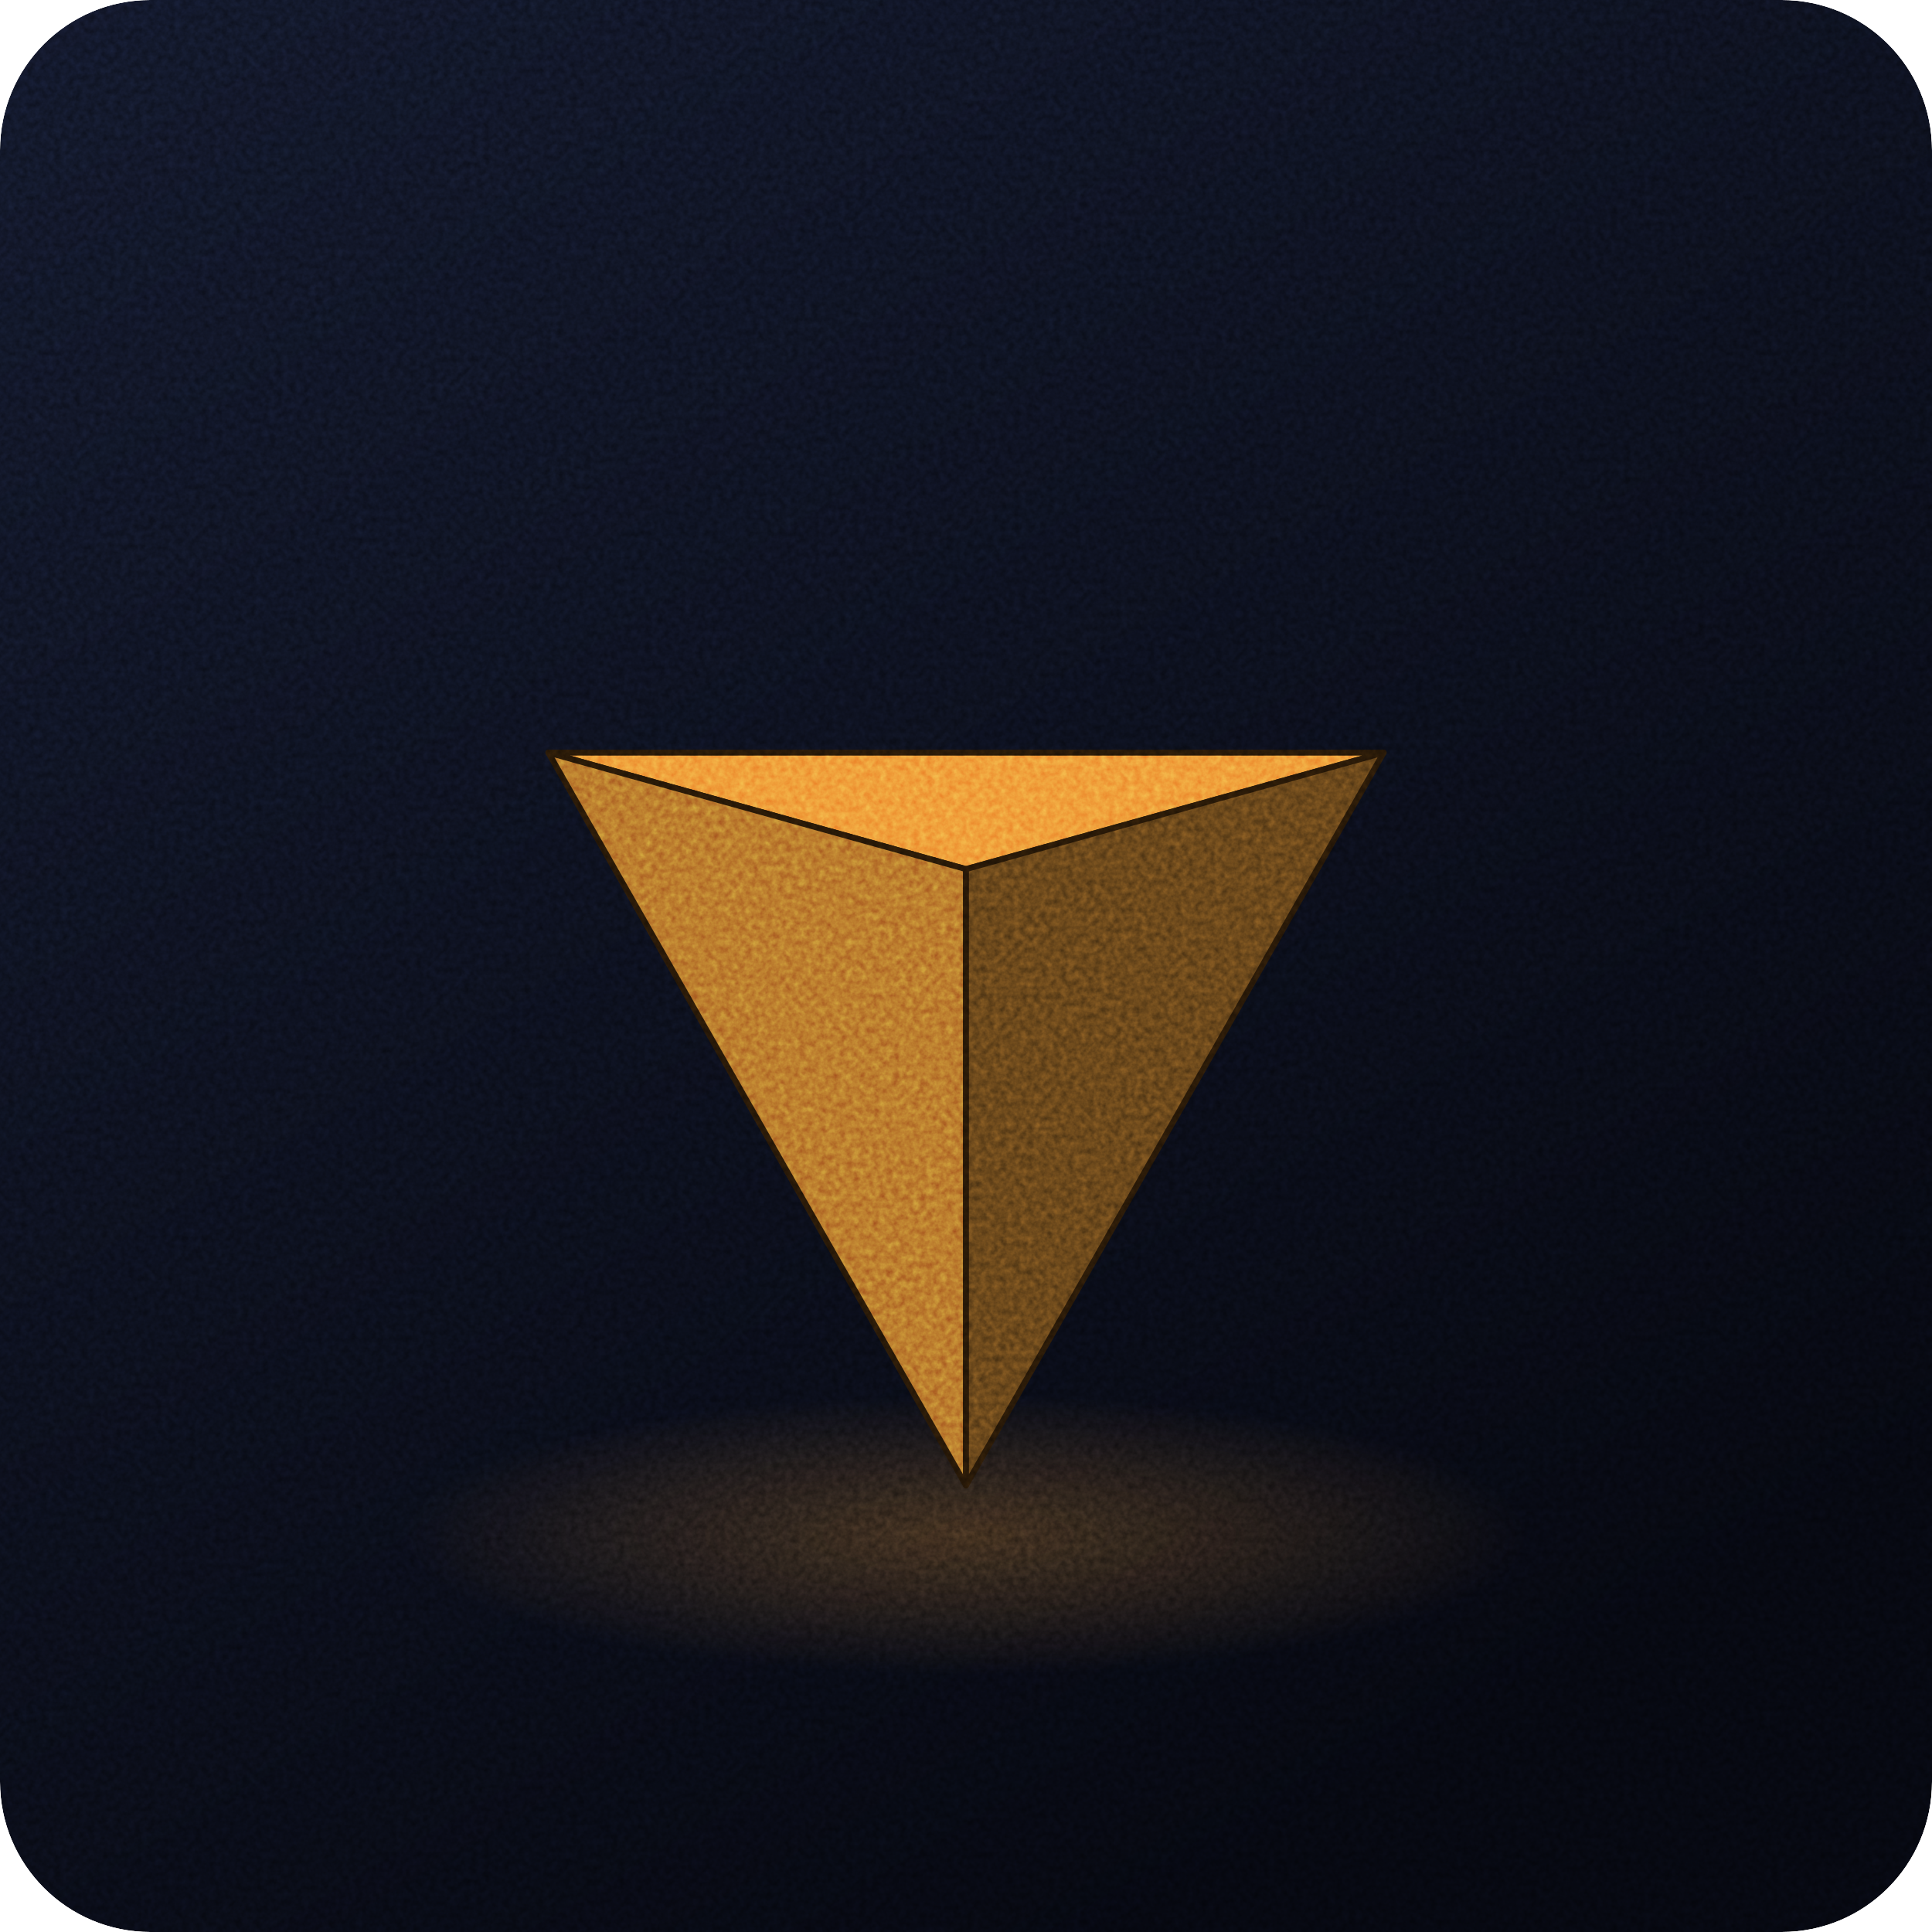
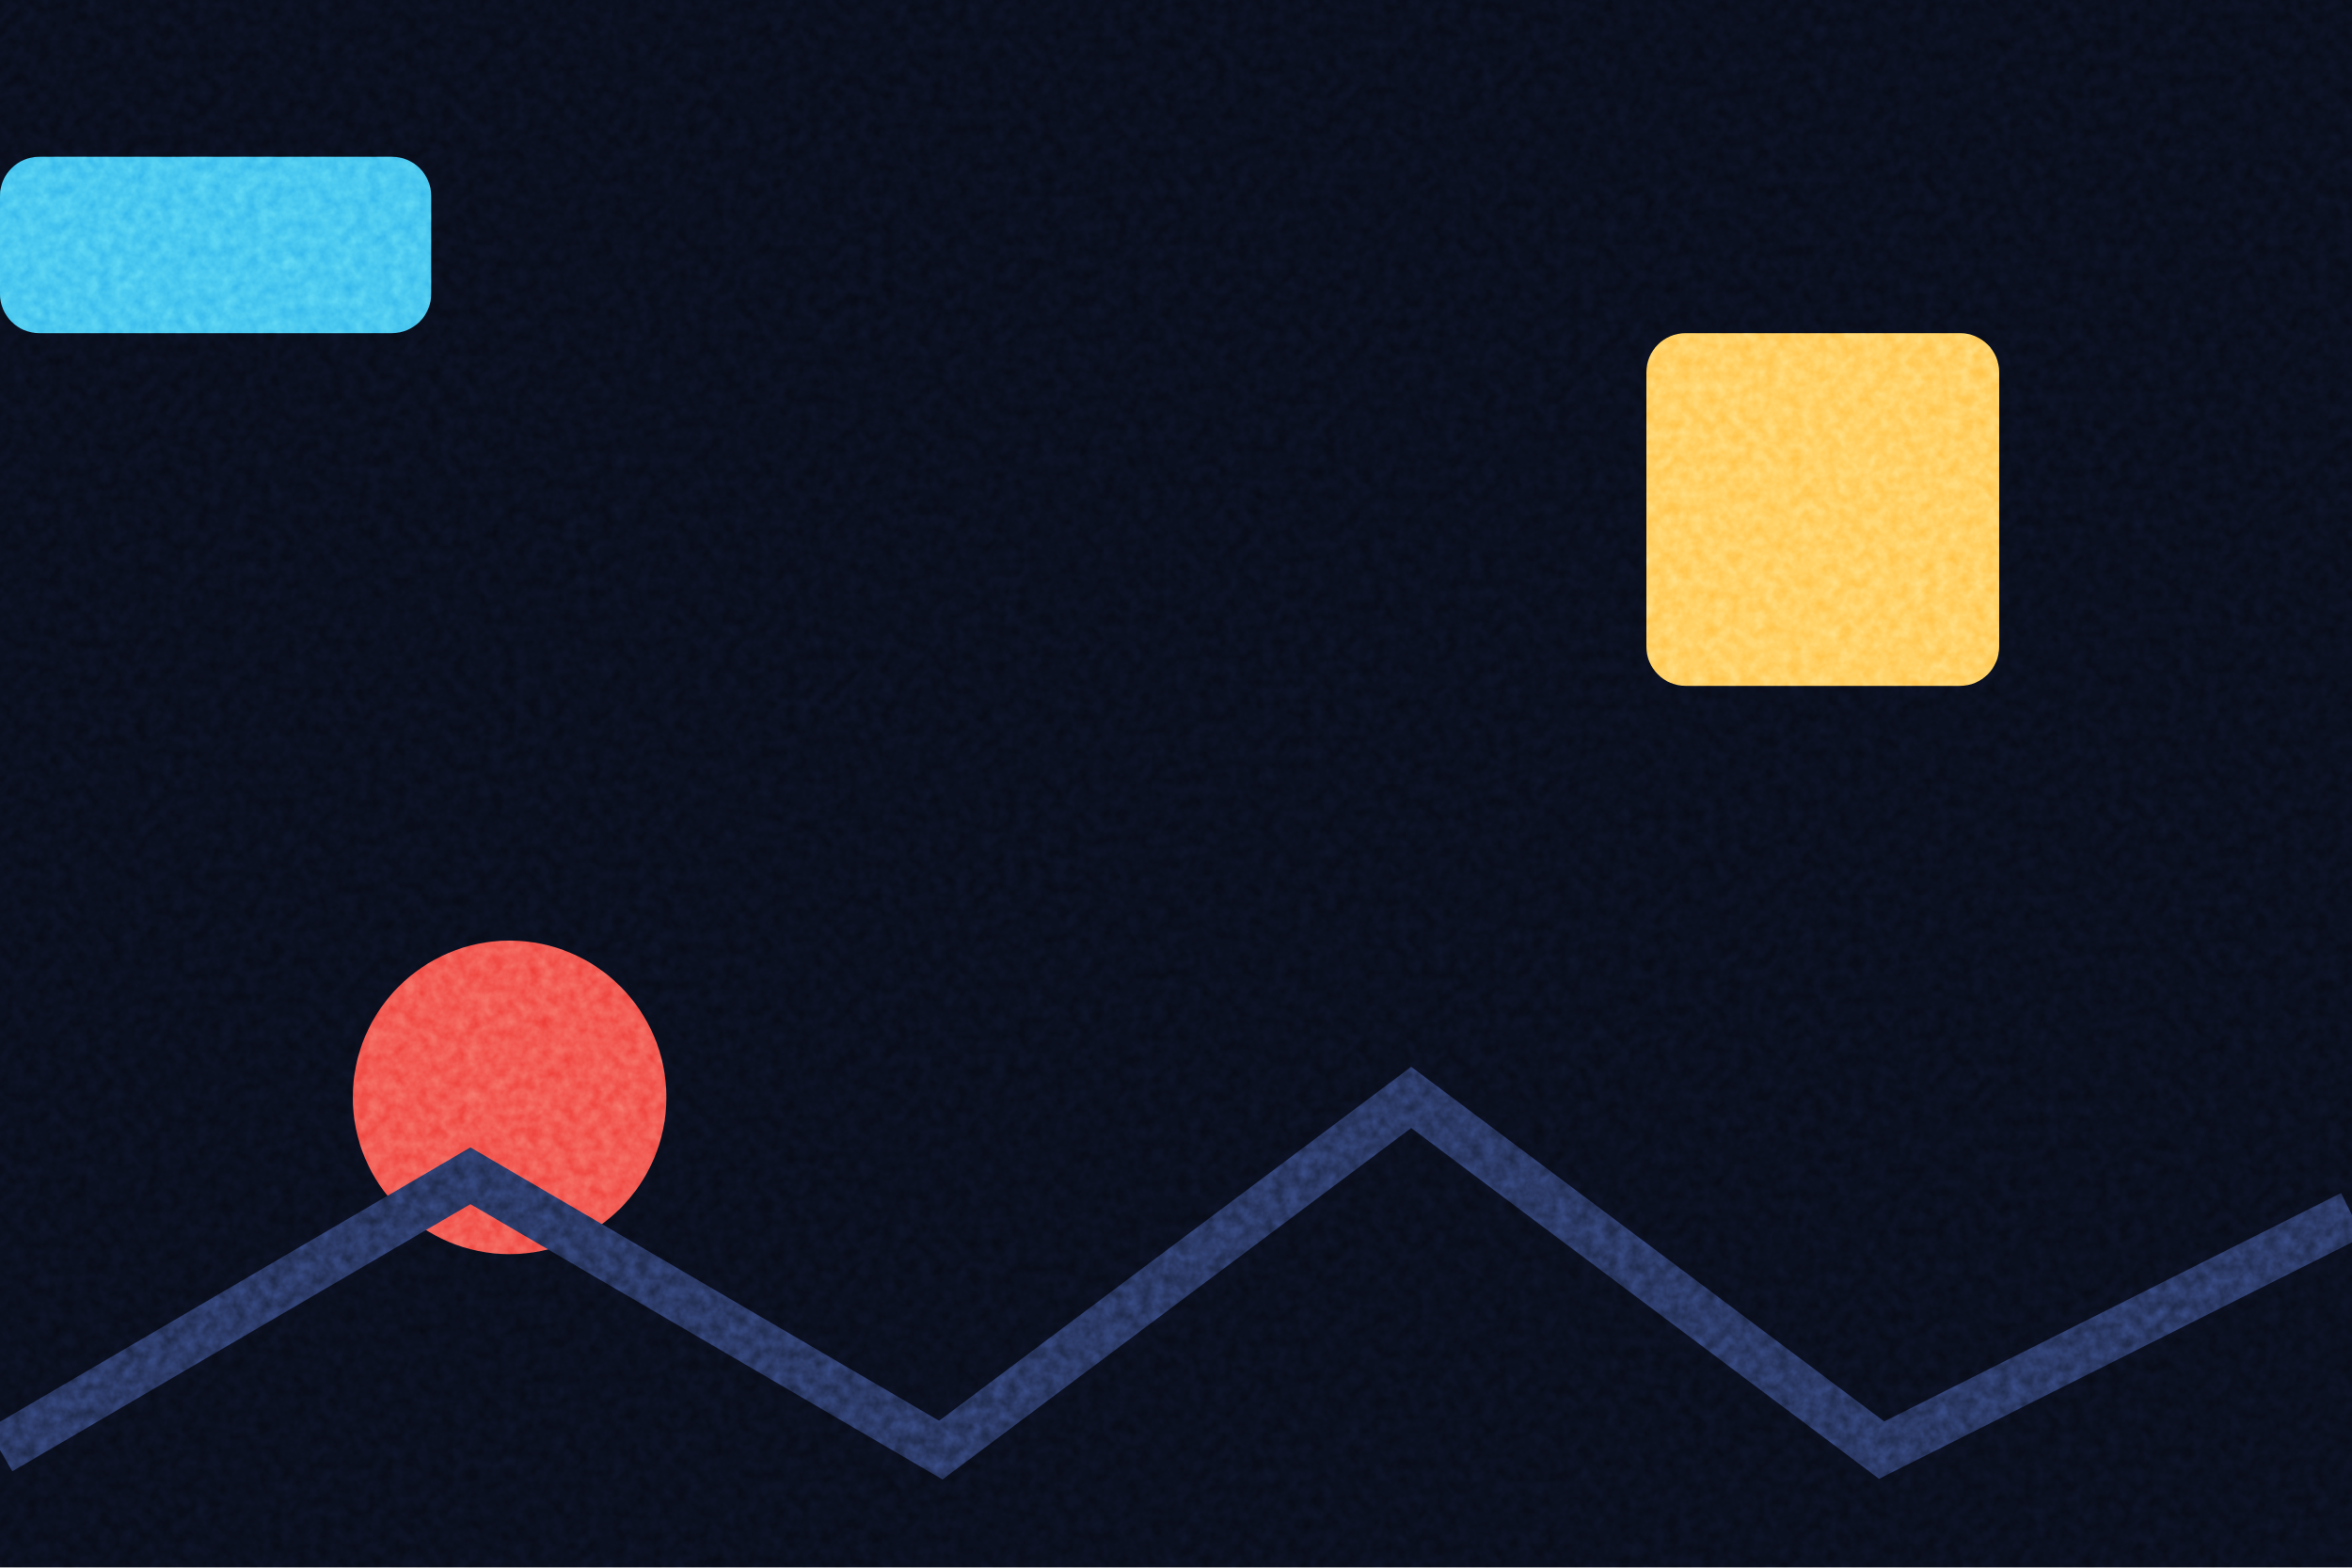
- <svg xmlns="http://www.w3.org/2000/svg" viewBox="0 0 360 360" width="360" height="360">
+ <svg xmlns="http://www.w3.org/2000/svg" viewBox="0 0 240 160" width="240" height="160">
  <defs>
-     <linearGradient id="backdrop" x1="0" y1="0" x2="0.6" y2="1">
-       <stop offset="0" stop-color="#141a2e" />
-       <stop offset="1" stop-color="#070912" />
-     </linearGradient>
-     <radialGradient id="pool" cx="0.5" cy="0.5" r="0.5">
-       <stop offset="0" stop-color="#f0a13c" stop-opacity="0.26" />
-       <stop offset="1" stop-color="#f0a13c" stop-opacity="0" />
-     </radialGradient>
-   </defs>
-   <defs>
-     <filter id="vctrfx-d2fmiv-filter-0" color-interpolation-filters="sRGB">
-       <feTurbulence type="fractalNoise" baseFrequency="0.8" numOctaves="3" stitchTiles="stitch" seed="360" result="vctrfx-d2fmiv-grain-noise-0" />
-       <feColorMatrix in="vctrfx-d2fmiv-grain-noise-0" type="saturate" values="0" result="vctrfx-d2fmiv-grain-mono-0" />
-       <feComponentTransfer in="vctrfx-d2fmiv-grain-mono-0" result="vctrfx-d2fmiv-grain-level-0">
+     <filter id="vctrfx-czbjy9-filter-0" color-interpolation-filters="sRGB">
+       <feTurbulence type="fractalNoise" baseFrequency="0.8" numOctaves="3" stitchTiles="stitch" seed="360" result="vctrfx-czbjy9-grain-noise-0" />
+       <feColorMatrix in="vctrfx-czbjy9-grain-noise-0" type="saturate" values="0" result="vctrfx-czbjy9-grain-mono-0" />
+       <feComponentTransfer in="vctrfx-czbjy9-grain-mono-0" result="vctrfx-czbjy9-grain-level-0">
        <feFuncR type="linear" slope="0.5" intercept="0.25" />
        <feFuncG type="linear" slope="0.5" intercept="0.25" />
        <feFuncB type="linear" slope="0.5" intercept="0.25" />
        <feFuncA type="table" tableValues="1 1" />
      </feComponentTransfer>
-       <feBlend in="vctrfx-d2fmiv-grain-level-0" in2="SourceGraphic" mode="overlay" result="vctrfx-d2fmiv-grain-blend-0" />
-       <feComposite in="vctrfx-d2fmiv-grain-blend-0" in2="SourceGraphic" operator="in" result="vctrfx-out-0" />
+       <feBlend in="vctrfx-czbjy9-grain-level-0" in2="SourceGraphic" mode="overlay" result="vctrfx-czbjy9-grain-blend-0" />
+       <feComposite in="vctrfx-czbjy9-grain-blend-0" in2="SourceGraphic" operator="in" result="vctrfx-out-0" />
    </filter>
-     <clipPath id="vctrfx-d2fmiv-clip" clipPathUnits="userSpaceOnUse">
-       <rect width="360" height="360" rx="28" />
+     <clipPath id="vctrfx-czbjy9-clip" clipPathUnits="userSpaceOnUse">
+       <rect width="240" height="160" />
    </clipPath>
  </defs>
-   <g filter="url(#vctrfx-d2fmiv-filter-0)" clip-path="url(#vctrfx-d2fmiv-clip)">
-     <rect width="360" height="360" rx="28" fill="url(#backdrop)" />
-     <ellipse cx="180" cy="286" rx="104" ry="26" fill="url(#pool)" />
-     <g stroke-linejoin="round">
-       <polygon points="180,161.95 257.82,140.24 102.18,140.24" fill="#f0a13c" opacity="1" stroke="#2a1a08" stroke-width="1.1" stroke-linejoin="round">
-         <animate attributeName="points" values="180,161.95 257.82,140.24 102.18,140.24;192.07,161.84 251.77,139.26 96.75,141.3;203.93,161.54 245.15,138.38 92.04,142.45;215.38,161.04 238.04,137.6 88.12,143.67;226.24,160.36 230.51,136.91 85.06,144.97;236.34,159.51 222.62,136.33 82.94,146.32;245.53,158.52 214.44,135.85 81.83,147.71;253.71,157.39 206.03,135.48 81.8,149.14;260.78,156.15 197.45,135.21 82.89,150.58;266.67,154.83 188.75,135.05 85.16,152.03;271.37,153.45 180,135 88.63,153.45;274.84,152.03 171.25,135.05 93.33,154.83;277.11,150.58 162.55,135.21 99.22,156.15;278.2,149.14 153.97,135.48 106.29,157.39;278.17,147.71 145.56,135.85 114.47,158.52;277.06,146.32 137.38,136.33 123.66,159.51;274.94,144.97 129.49,136.91 133.76,160.36;271.88,143.67 121.96,137.6 144.62,161.04;267.96,142.45 114.85,138.38 156.07,161.54;263.25,141.3 108.23,139.26 167.93,161.84;257.82,140.24 102.18,140.24 180,161.95;251.77,139.26 96.75,141.3 192.07,161.84;245.15,138.38 92.04,142.45 203.93,161.54;238.04,137.6 88.12,143.67 215.38,161.04;230.51,136.91 85.06,144.97 226.24,160.36;222.62,136.33 82.94,146.32 236.34,159.51;214.44,135.85 81.83,147.71 245.53,158.52;206.03,135.48 81.8,149.14 253.71,157.39;197.45,135.21 82.89,150.58 260.78,156.15;188.75,135.05 85.16,152.03 266.67,154.83;180,135 88.63,153.45 271.37,153.45;171.25,135.05 93.33,154.83 274.84,152.03;162.55,135.21 99.22,156.15 277.11,150.58;153.97,135.48 106.29,157.39 278.2,149.14;145.56,135.85 114.47,158.52 278.17,147.71;137.38,136.33 123.66,159.51 277.06,146.32;129.49,136.91 133.76,160.36 274.94,144.97;121.96,137.6 144.62,161.04 271.88,143.67;114.85,138.38 156.07,161.54 267.96,142.45;108.23,139.26 167.93,161.84 263.25,141.3;102.18,140.24 180,161.95 257.82,140.24;96.75,141.3 192.07,161.84 251.77,139.26;92.04,142.45 203.93,161.54 245.15,138.38;88.12,143.67 215.38,161.04 238.04,137.6;85.06,144.97 226.24,160.36 230.51,136.91;82.94,146.32 236.34,159.51 222.62,136.33;81.83,147.71 245.53,158.52 214.44,135.85;81.8,149.14 253.71,157.39 206.03,135.48;82.89,150.58 260.78,156.15 197.45,135.21;85.16,152.03 266.67,154.83 188.75,135.05;88.63,153.45 271.37,153.45 180,135;93.33,154.83 274.84,152.03 171.25,135.05;99.22,156.15 277.11,150.58 162.55,135.21;106.29,157.39 278.2,149.14 153.97,135.48;114.47,158.52 278.17,147.71 145.56,135.85;123.66,159.51 277.06,146.32 137.38,136.33;133.76,160.36 274.94,144.97 129.49,136.91;144.62,161.04 271.88,143.67 121.96,137.6;156.07,161.54 267.96,142.45 114.85,138.38;167.93,161.84 263.25,141.3 108.23,139.26;180,161.95 257.82,140.24 102.18,140.24" dur="7s" repeatCount="indefinite" calcMode="linear" />
-         <animate attributeName="fill" values="#f0a13c;#f0a13c;#f0a13c;#f0a13c;#f0a13c;#f0a13c;#f0a13c;#f0a13c;#f0a13c;#f0a13c;#f0a13c;#f0a13c;#f0a13c;#f0a13c;#f0a13c;#f0a13c;#f0a13c;#f0a13c;#f0a13c;#f0a13c;#f0a13c;#f0a13c;#f0a13c;#f0a13c;#f0a13c;#f0a13c;#f0a13c;#f0a13c;#f0a13c;#f0a13c;#f0a13c;#f0a13c;#f0a13c;#f0a13c;#f0a13c;#f0a13c;#f0a13c;#f0a13c;#f0a13c;#f0a13c;#f0a13c;#f0a13c;#f0a13c;#f0a13c;#f0a13c;#f0a13c;#f0a13c;#f0a13c;#f0a13c;#f0a13c;#f0a13c;#f0a13c;#f0a13c;#f0a13c;#f0a13c;#f0a13c;#f0a13c;#f0a13c;#f0a13c;#f0a13c;#f0a13c" dur="7s" repeatCount="indefinite" calcMode="linear" />
-         <animate attributeName="opacity" values="1;1;1;1;1;1;1;1;1;1;1;1;1;1;1;1;1;1;1;1;1;1;1;1;1;1;1;1;1;1;1;1;1;1;1;1;1;1;1;1;1;1;1;1;1;1;1;1;1;1;1;1;1;1;1;1;1;1;1;1;1" dur="7s" repeatCount="indefinite" calcMode="linear" />
-       </polygon>
-       <polygon points="180,161.95 102.18,140.24 180,276.79" fill="#bd7f2f" opacity="1" stroke="#2a1a08" stroke-width="1.1" stroke-linejoin="round">
-         <animate attributeName="points" values="180,161.95 102.18,140.24 180,276.79;192.07,161.84 96.75,141.3 180,276.79;203.93,161.54 92.04,142.45 180,276.79;215.38,161.04 88.12,143.67 180,276.79;226.24,160.36 85.06,144.97 180,276.79;236.34,159.51 82.94,146.32 180,276.79;245.53,158.52 81.83,147.71 180,276.79;253.71,157.39 81.8,149.14 180,276.79;260.78,156.15 82.89,150.58 180,276.79;266.67,154.83 85.16,152.03 180,276.79;271.37,153.45 88.63,153.45 180,276.79;274.84,152.03 93.33,154.83 180,276.79;277.11,150.58 99.22,156.15 180,276.79;278.2,149.14 106.29,157.39 180,276.79;278.17,147.71 114.47,158.52 180,276.79;277.06,146.32 123.66,159.51 180,276.79;274.94,144.97 133.76,160.36 180,276.79;271.88,143.67 144.62,161.04 180,276.79;267.96,142.45 156.07,161.54 180,276.79;263.25,141.3 167.93,161.84 180,276.79;257.82,140.24 180,161.95 180,276.79;251.77,139.26 192.07,161.84 180,276.79;245.15,138.38 203.93,161.54 180,276.79;238.04,137.6 215.38,161.04 180,276.79;230.51,136.91 226.24,160.36 180,276.79;222.62,136.33 236.34,159.51 180,276.79;214.44,135.85 245.53,158.52 180,276.79;206.03,135.48 253.71,157.39 180,276.79;197.45,135.21 260.78,156.15 180,276.79;188.75,135.05 266.67,154.83 180,276.79;180,135 271.37,153.45 180,276.79;171.25,135.05 274.84,152.03 180,276.79;162.55,135.21 277.11,150.58 180,276.79;153.97,135.48 278.2,149.14 180,276.79;145.56,135.85 278.17,147.71 180,276.79;137.38,136.33 277.06,146.32 180,276.79;129.49,136.91 274.94,144.97 180,276.79;121.96,137.6 271.88,143.67 180,276.79;114.85,138.38 267.96,142.45 180,276.79;108.23,139.26 263.25,141.3 180,276.79;102.18,140.24 257.82,140.24 180,276.79;96.75,141.3 251.77,139.26 180,276.79;92.04,142.45 245.15,138.38 180,276.79;88.12,143.67 238.04,137.6 180,276.79;85.06,144.97 230.51,136.91 180,276.79;82.94,146.32 222.62,136.33 180,276.79;81.83,147.71 214.44,135.85 180,276.79;81.8,149.14 206.03,135.48 180,276.79;82.89,150.58 197.45,135.21 180,276.79;85.16,152.03 188.75,135.05 180,276.79;88.63,153.45 180,135 180,276.79;93.33,154.83 171.25,135.05 180,276.79;99.22,156.15 162.55,135.21 180,276.79;106.29,157.39 153.97,135.48 180,276.79;114.47,158.52 145.56,135.85 180,276.79;123.66,159.51 137.38,136.33 180,276.79;133.76,160.36 129.49,136.91 180,276.79;144.62,161.04 121.96,137.6 180,276.79;156.07,161.54 114.85,138.38 180,276.79;167.93,161.84 108.23,139.26 180,276.79;180,161.95 102.18,140.24 180,276.79" dur="7s" repeatCount="indefinite" calcMode="linear" />
-         <animate attributeName="fill" values="#bd7f2f;#c38331;#c88632;#cc8933;#ce8a34;#cf8b34;#ce8a34;#cc8933;#c88632;#c28231;#bc7e2f;#b4792d;#aa722b;#a06b28;#956425;#885b22;#7b531f;#6e4a1c;#6e4a1c;#6e4a1c;#6e4a1c;#6e4a1c;#6e4a1c;#6e4a1c;#6e4a1c;#6e4a1c;#6e4a1c;#6e4a1c;#6e4a1c;#6e4a1c;#6e4a1c;#6e4a1c;#6e4a1c;#6e4a1c;#6e4a1c;#6e4a1c;#6e4a1c;#6e4a1c;#6e4a1c;#6e4a1c;#6e4a1c;#6e4a1c;#6e4a1c;#6e4a1c;#6e4a1c;#6e4a1c;#6e4a1c;#6e4a1c;#6e4a1c;#6e4a1c;#6e4a1c;#6e4a1c;#6e4a1c;#6f4b1c;#7d541f;#8a5d23;#966526;#a26c28;#ac732b;#b5792d;#bd7f2f" dur="7s" repeatCount="indefinite" calcMode="linear" />
-         <animate attributeName="opacity" values="1;1;1;1;1;1;1;1;1;1;1;1;1;1;1;1;1;1;1;1;1;1;1;1;0;0;0;0;0;0;0;0;0;0;0;0;0;0;0;0;0;0;0;0;0;0;0;0;0;0;0;0;0;0;0;0;0;1;1;1;1" dur="7s" repeatCount="indefinite" calcMode="linear" />
-       </polygon>
-       <polygon points="102.18,140.24 257.82,140.24 180,276.79" fill="#6e4a1c" opacity="0" stroke="#2a1a08" stroke-width="1.1" stroke-linejoin="round">
-         <animate attributeName="points" values="102.18,140.24 257.82,140.24 180,276.79;96.75,141.3 251.77,139.26 180,276.79;92.04,142.45 245.15,138.38 180,276.79;88.12,143.67 238.04,137.6 180,276.79;85.06,144.97 230.51,136.91 180,276.79;82.94,146.32 222.62,136.33 180,276.79;81.83,147.71 214.44,135.85 180,276.79;81.8,149.14 206.03,135.48 180,276.79;82.89,150.58 197.45,135.21 180,276.79;85.16,152.03 188.75,135.05 180,276.79;88.63,153.45 180,135 180,276.79;93.33,154.83 171.25,135.05 180,276.79;99.22,156.15 162.55,135.21 180,276.79;106.29,157.39 153.97,135.48 180,276.79;114.47,158.52 145.56,135.85 180,276.79;123.66,159.51 137.38,136.33 180,276.79;133.76,160.36 129.49,136.91 180,276.79;144.62,161.04 121.96,137.6 180,276.79;156.07,161.54 114.85,138.38 180,276.79;167.93,161.84 108.23,139.26 180,276.79;180,161.95 102.18,140.24 180,276.79;192.07,161.84 96.75,141.3 180,276.79;203.93,161.54 92.04,142.45 180,276.79;215.38,161.04 88.12,143.67 180,276.79;226.24,160.36 85.06,144.97 180,276.79;236.34,159.51 82.94,146.32 180,276.79;245.53,158.52 81.83,147.71 180,276.79;253.71,157.39 81.8,149.14 180,276.79;260.78,156.15 82.89,150.58 180,276.79;266.67,154.83 85.16,152.03 180,276.79;271.37,153.45 88.63,153.45 180,276.79;274.84,152.03 93.33,154.83 180,276.79;277.11,150.58 99.22,156.15 180,276.79;278.2,149.14 106.29,157.39 180,276.79;278.17,147.71 114.47,158.52 180,276.79;277.06,146.32 123.66,159.51 180,276.79;274.94,144.97 133.76,160.36 180,276.79;271.88,143.67 144.62,161.04 180,276.79;267.96,142.45 156.07,161.54 180,276.79;263.25,141.3 167.93,161.84 180,276.79;257.82,140.24 180,161.95 180,276.79;251.77,139.26 192.07,161.84 180,276.79;245.15,138.38 203.93,161.54 180,276.79;238.04,137.6 215.38,161.04 180,276.79;230.51,136.91 226.24,160.36 180,276.79;222.62,136.33 236.34,159.51 180,276.79;214.44,135.85 245.53,158.52 180,276.79;206.03,135.48 253.71,157.39 180,276.79;197.45,135.21 260.78,156.15 180,276.79;188.75,135.05 266.67,154.83 180,276.79;180,135 271.37,153.45 180,276.79;171.25,135.05 274.84,152.03 180,276.79;162.55,135.21 277.11,150.58 180,276.79;153.97,135.48 278.2,149.14 180,276.79;145.56,135.85 278.17,147.71 180,276.79;137.38,136.33 277.06,146.32 180,276.79;129.49,136.91 274.94,144.97 180,276.79;121.96,137.6 271.88,143.67 180,276.79;114.85,138.38 267.96,142.45 180,276.79;108.23,139.26 263.25,141.3 180,276.79;102.18,140.24 257.82,140.24 180,276.79" dur="7s" repeatCount="indefinite" calcMode="linear" />
-         <animate attributeName="fill" values="#6e4a1c;#6e4a1c;#6e4a1c;#6e4a1c;#6e4a1c;#6e4a1c;#6e4a1c;#6e4a1c;#6e4a1c;#6e4a1c;#6e4a1c;#6e4a1c;#6e4a1c;#6f4b1c;#7d541f;#8a5d23;#966526;#a26c28;#ac732b;#b5792d;#bd7f2f;#c38331;#c88632;#cc8933;#ce8a34;#cf8b34;#ce8a34;#cc8933;#c88632;#c28231;#bc7e2f;#b4792d;#aa722b;#a06b28;#956425;#885b22;#7b531f;#6e4a1c;#6e4a1c;#6e4a1c;#6e4a1c;#6e4a1c;#6e4a1c;#6e4a1c;#6e4a1c;#6e4a1c;#6e4a1c;#6e4a1c;#6e4a1c;#6e4a1c;#6e4a1c;#6e4a1c;#6e4a1c;#6e4a1c;#6e4a1c;#6e4a1c;#6e4a1c;#6e4a1c;#6e4a1c;#6e4a1c;#6e4a1c" dur="7s" repeatCount="indefinite" calcMode="linear" />
-         <animate attributeName="opacity" values="0;0;0;0;0;0;0;0;0;0;0;0;0;0;0;0;0;1;1;1;1;1;1;1;1;1;1;1;1;1;1;1;1;1;1;1;1;1;1;1;1;1;1;1;0;0;0;0;0;0;0;0;0;0;0;0;0;0;0;0;0" dur="7s" repeatCount="indefinite" calcMode="linear" />
-       </polygon>
-       <polygon points="257.82,140.24 180,161.95 180,276.79" fill="#6e4a1c" opacity="1" stroke="#2a1a08" stroke-width="1.1" stroke-linejoin="round">
-         <animate attributeName="points" values="257.82,140.24 180,161.95 180,276.79;251.77,139.26 192.07,161.84 180,276.79;245.15,138.38 203.93,161.54 180,276.79;238.04,137.6 215.38,161.04 180,276.79;230.51,136.91 226.24,160.36 180,276.79;222.62,136.33 236.34,159.51 180,276.79;214.44,135.85 245.53,158.52 180,276.79;206.03,135.48 253.71,157.39 180,276.79;197.45,135.21 260.78,156.15 180,276.79;188.75,135.05 266.67,154.83 180,276.79;180,135 271.37,153.45 180,276.79;171.25,135.05 274.84,152.03 180,276.79;162.55,135.21 277.11,150.58 180,276.79;153.97,135.48 278.2,149.14 180,276.79;145.56,135.85 278.17,147.71 180,276.79;137.38,136.33 277.06,146.32 180,276.79;129.49,136.91 274.94,144.97 180,276.79;121.96,137.6 271.88,143.67 180,276.79;114.85,138.38 267.96,142.45 180,276.79;108.23,139.26 263.25,141.3 180,276.79;102.18,140.24 257.82,140.24 180,276.79;96.75,141.3 251.77,139.26 180,276.79;92.04,142.45 245.15,138.38 180,276.79;88.12,143.67 238.04,137.6 180,276.79;85.06,144.97 230.51,136.91 180,276.79;82.94,146.32 222.62,136.33 180,276.79;81.83,147.71 214.44,135.85 180,276.79;81.8,149.14 206.03,135.48 180,276.79;82.89,150.58 197.45,135.21 180,276.79;85.16,152.03 188.75,135.05 180,276.79;88.63,153.45 180,135 180,276.79;93.33,154.83 171.25,135.05 180,276.79;99.22,156.15 162.55,135.21 180,276.79;106.29,157.39 153.97,135.48 180,276.79;114.47,158.52 145.56,135.85 180,276.79;123.66,159.51 137.38,136.33 180,276.79;133.76,160.36 129.49,136.91 180,276.79;144.62,161.04 121.96,137.6 180,276.79;156.07,161.54 114.85,138.38 180,276.79;167.93,161.84 108.23,139.26 180,276.79;180,161.95 102.18,140.24 180,276.79;192.07,161.84 96.75,141.3 180,276.79;203.93,161.54 92.04,142.45 180,276.79;215.38,161.04 88.12,143.67 180,276.79;226.24,160.36 85.06,144.97 180,276.79;236.34,159.51 82.94,146.32 180,276.79;245.53,158.52 81.83,147.71 180,276.79;253.71,157.39 81.8,149.14 180,276.79;260.78,156.15 82.89,150.58 180,276.79;266.67,154.83 85.16,152.03 180,276.79;271.37,153.45 88.63,153.45 180,276.79;274.84,152.03 93.33,154.83 180,276.79;277.11,150.58 99.22,156.15 180,276.79;278.2,149.14 106.29,157.39 180,276.79;278.17,147.71 114.47,158.52 180,276.79;277.06,146.32 123.66,159.51 180,276.79;274.94,144.97 133.76,160.36 180,276.79;271.88,143.67 144.62,161.04 180,276.79;267.96,142.45 156.07,161.54 180,276.79;263.25,141.3 167.93,161.84 180,276.79;257.82,140.24 180,161.95 180,276.79" dur="7s" repeatCount="indefinite" calcMode="linear" />
-         <animate attributeName="fill" values="#6e4a1c;#6e4a1c;#6e4a1c;#6e4a1c;#6e4a1c;#6e4a1c;#6e4a1c;#6e4a1c;#6e4a1c;#6e4a1c;#6e4a1c;#6e4a1c;#6e4a1c;#6e4a1c;#6e4a1c;#6e4a1c;#6e4a1c;#6e4a1c;#6e4a1c;#6e4a1c;#6e4a1c;#6e4a1c;#6e4a1c;#6e4a1c;#6e4a1c;#6e4a1c;#6e4a1c;#6e4a1c;#6e4a1c;#6e4a1c;#6e4a1c;#6e4a1c;#6e4a1c;#6f4b1c;#7d541f;#8a5d23;#966526;#a26c28;#ac732b;#b5792d;#bd7f2f;#c38331;#c88632;#cc8933;#ce8a34;#cf8b34;#ce8a34;#cc8933;#c88632;#c28231;#bc7e2f;#b4792d;#aa722b;#a06b28;#956425;#885b22;#7b531f;#6e4a1c;#6e4a1c;#6e4a1c;#6e4a1c" dur="7s" repeatCount="indefinite" calcMode="linear" />
-         <animate attributeName="opacity" values="1;1;1;1;0;0;0;0;0;0;0;0;0;0;0;0;0;0;0;0;0;0;0;0;0;0;0;0;0;0;0;0;0;0;0;0;0;1;1;1;1;1;1;1;1;1;1;1;1;1;1;1;1;1;1;1;1;1;1;1;1" dur="7s" repeatCount="indefinite" calcMode="linear" />
-       </polygon>
+   <g filter="url(#vctrfx-czbjy9-filter-0)" clip-path="url(#vctrfx-czbjy9-clip)">
+     <rect width="240" height="160" fill="#0b1020" />
+     <circle cx="52" cy="112" r="16" fill="#f25c54">
+       <animate attributeName="r" values="16;26;16" dur="2.4s" repeatCount="indefinite" />
+       <animate attributeName="fill" values="#f25c54;#ff8fab;#f25c54" dur="2.4s" repeatCount="indefinite" />
+     </circle>
+     <g transform="translate(186 52)">
+       <rect x="-18" y="-18" width="36" height="36" rx="4" fill="#ffd166">
+         <animateTransform attributeName="transform" type="rotate" values="0;360" dur="4s" repeatCount="indefinite" />
+       </rect>
    </g>
+     <rect x="0" y="16" width="44" height="18" rx="4" fill="#4cc9f0">
+       <animateTransform attributeName="transform" type="translate" values="6 0;190 0;6 0" dur="5s" repeatCount="indefinite" />
+     </rect>
+     <path d="M0 148 L48 120 L96 148 L144 112 L192 148 L240 124" fill="none" stroke="#2b3a67" stroke-width="5">
+       <animate attributeName="stroke-dasharray" values="0 60;60 0;0 60" dur="3.2s" repeatCount="indefinite" />
+     </path>
  </g>
</svg>
